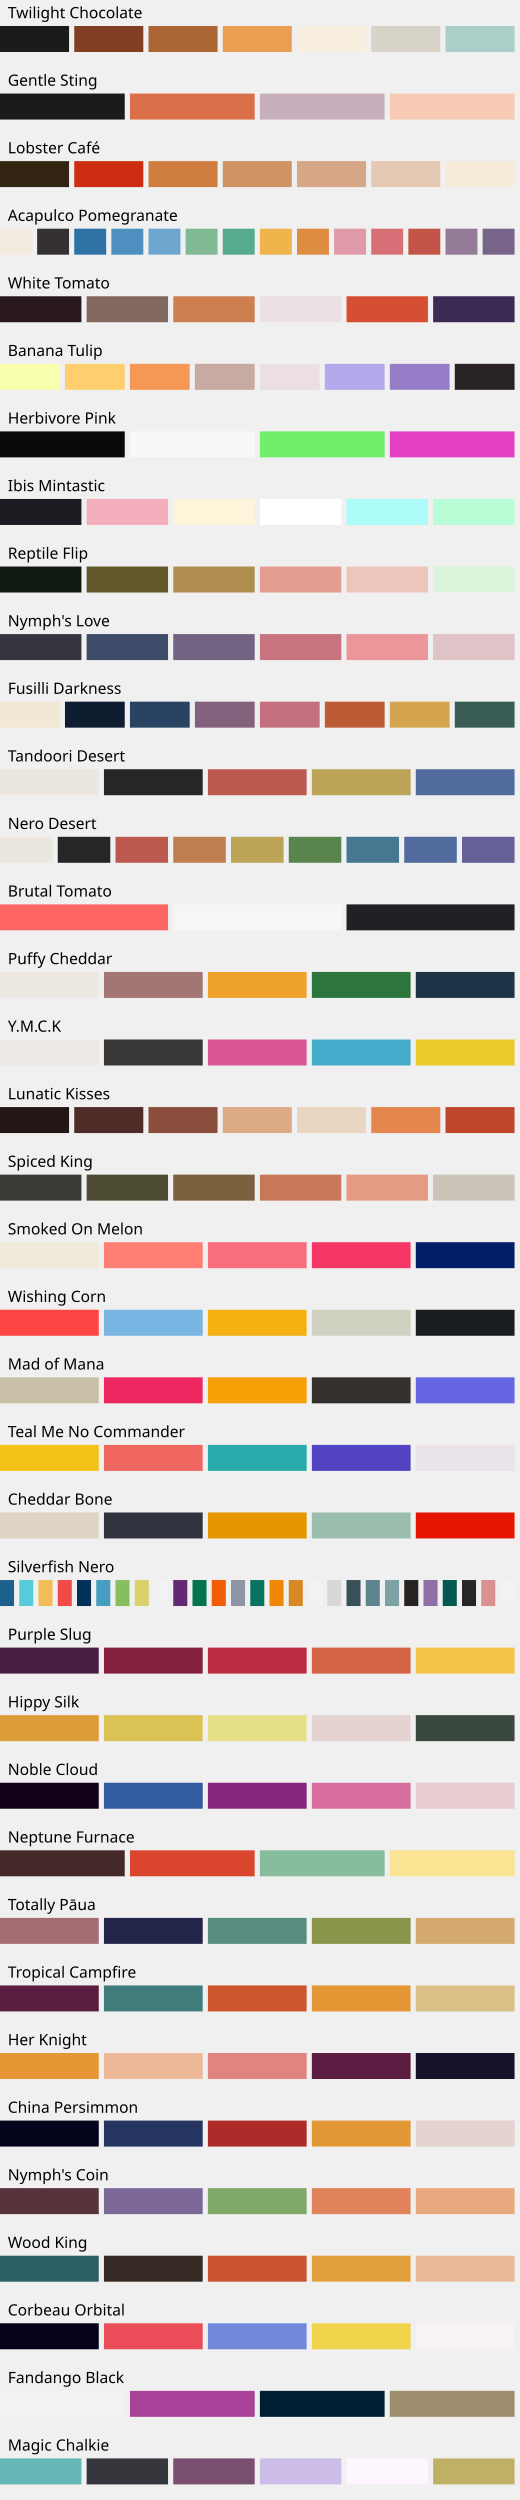
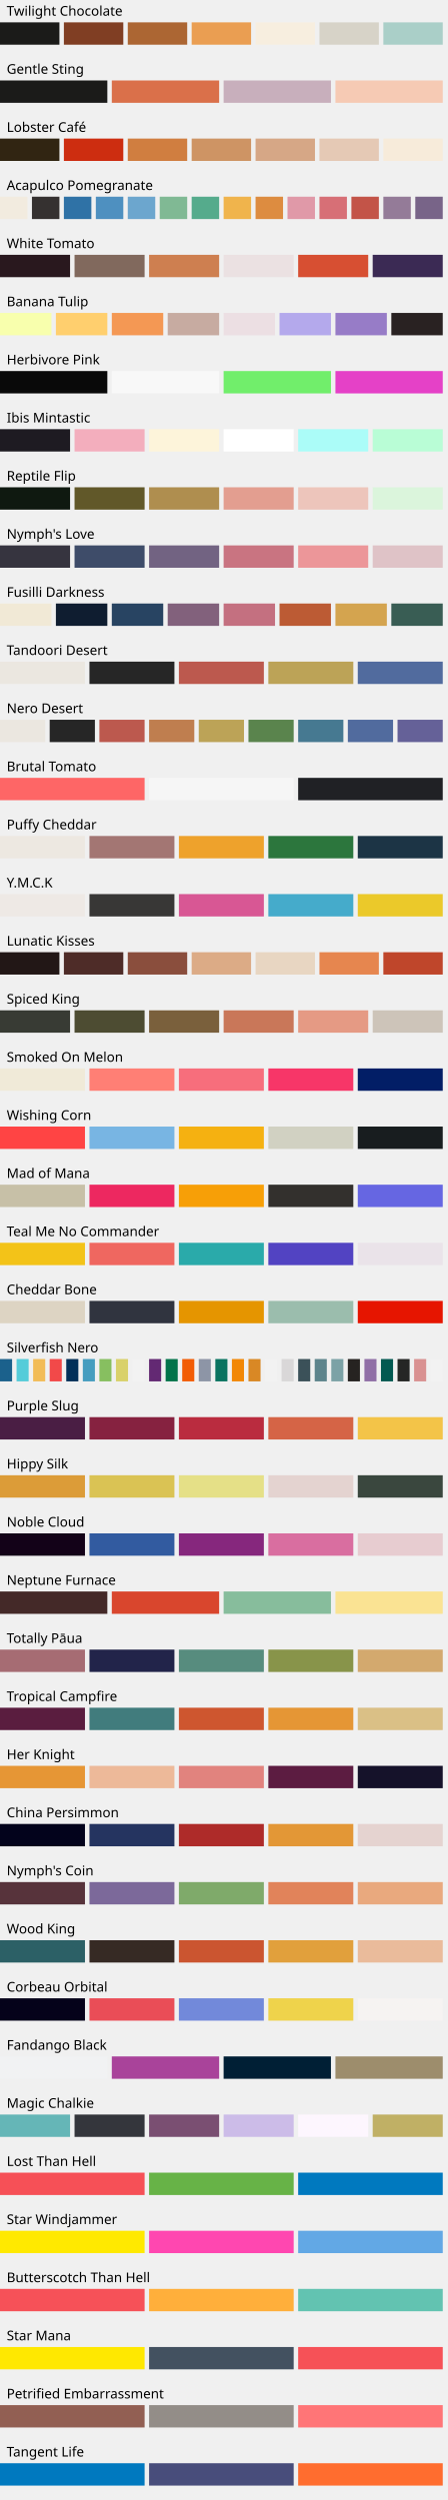
- <svg xmlns="http://www.w3.org/2000/svg" viewBox="0 0 200 962">
+ <svg xmlns="http://www.w3.org/2000/svg" viewBox="0 0 200 1118">
  <style>
        text {
  font-family: sans-serif;
  font-weight: 400;
  font-style: normal;
}
        text {
          font-size: 6px;
        }
      </style>
  <text y="7" x="3">Twilight Chocolate</text>
  <rect width="26.571" height="10" y="10" x="0" fill="#1b1b19" />
  <rect width="26.571" height="10" y="10" x="28.571" fill="#803e23" />
  <rect width="26.571" height="10" y="10" x="57.143" fill="#ac6633" />
  <rect width="26.571" height="10" y="10" x="85.714" fill="#ea9e52" />
  <rect width="26.571" height="10" y="10" x="114.286" fill="#f7eedf" />
  <rect width="26.571" height="10" y="10" x="142.857" fill="#d7d3c8" />
  <rect width="26.571" height="10" y="10" x="171.429" fill="#aacfc8" />
  <text y="33" x="3">Gentle Sting</text>
  <rect width="48" height="10" y="36" x="0" fill="#1b1b19" />
  <rect width="48" height="10" y="36" x="50" fill="#da704a" />
  <rect width="48" height="10" y="36" x="100" fill="#c8afbc" />
  <rect width="48" height="10" y="36" x="150" fill="#f6cab4" />
  <text y="59" x="3">Lobster Café</text>
  <rect width="26.571" height="10" y="62" x="0" fill="#312512" />
  <rect width="26.571" height="10" y="62" x="28.571" fill="#cd2d10" />
  <rect width="26.571" height="10" y="62" x="57.143" fill="#d07e40" />
  <rect width="26.571" height="10" y="62" x="85.714" fill="#ce9464" />
  <rect width="26.571" height="10" y="62" x="114.286" fill="#d6a786" />
  <rect width="26.571" height="10" y="62" x="142.857" fill="#e5c9b5" />
  <rect width="26.571" height="10" y="62" x="171.429" fill="#f7ebda" />
  <text y="85" x="3">Acapulco Pomegranate</text>
  <rect width="12.286" height="10" y="88" x="0" fill="#f2ebdf" />
  <rect width="12.286" height="10" y="88" x="14.286" fill="#353130" />
  <rect width="12.286" height="10" y="88" x="28.571" fill="#2f72a6" />
  <rect width="12.286" height="10" y="88" x="42.857" fill="#4e90c0" />
  <rect width="12.286" height="10" y="88" x="57.143" fill="#6ca6ce" />
  <rect width="12.286" height="10" y="88" x="71.429" fill="#80b994" />
  <rect width="12.286" height="10" y="88" x="85.714" fill="#55ab8c" />
  <rect width="12.286" height="10" y="88" x="100" fill="#f0b44c" />
  <rect width="12.286" height="10" y="88" x="114.286" fill="#dd8c40" />
  <rect width="12.286" height="10" y="88" x="128.571" fill="#e099a8" />
  <rect width="12.286" height="10" y="88" x="142.857" fill="#d76f76" />
  <rect width="12.286" height="10" y="88" x="157.143" fill="#c35448" />
  <rect width="12.286" height="10" y="88" x="171.429" fill="#947b98" />
  <rect width="12.286" height="10" y="88" x="185.714" fill="#786488" />
  <text y="111" x="3">White Tomato</text>
  <rect width="31.333" height="10" y="114" x="0" fill="#29181e" />
  <rect width="31.333" height="10" y="114" x="33.333" fill="#81695d" />
  <rect width="31.333" height="10" y="114" x="66.667" fill="#ce7f50" />
  <rect width="31.333" height="10" y="114" x="100" fill="#ebe1e2" />
  <rect width="31.333" height="10" y="114" x="133.333" fill="#d74f32" />
  <rect width="31.333" height="10" y="114" x="166.667" fill="#3b2a54" />
  <text y="137" x="3">Banana Tulip</text>
  <rect width="23" height="10" y="140" x="0" fill="#f8ffad" />
  <rect width="23" height="10" y="140" x="25" fill="#ffcf6e" />
  <rect width="23" height="10" y="140" x="50" fill="#f49854" />
  <rect width="23" height="10" y="140" x="75" fill="#c7aba1" />
  <rect width="23" height="10" y="140" x="100" fill="#ecdfe3" />
  <rect width="23" height="10" y="140" x="125" fill="#b4a9ec" />
  <rect width="23" height="10" y="140" x="150" fill="#977cc7" />
  <rect width="23" height="10" y="140" x="175" fill="#292222" />
  <text y="163" x="3">Herbivore Pink</text>
  <rect width="48" height="10" y="166" x="0" fill="#090909" />
  <rect width="48" height="10" y="166" x="50" fill="#f8f8f8" />
  <rect width="48" height="10" y="166" x="100" fill="#71ee6b" />
  <rect width="48" height="10" y="166" x="150" fill="#e541c7" />
  <text y="189" x="3">Ibis Mintastic</text>
  <rect width="31.333" height="10" y="192" x="0" fill="#1e1b22" />
  <rect width="31.333" height="10" y="192" x="33.333" fill="#f3aebd" />
  <rect width="31.333" height="10" y="192" x="66.667" fill="#fdf4da" />
  <rect width="31.333" height="10" y="192" x="100" fill="#ffffff" />
  <rect width="31.333" height="10" y="192" x="133.333" fill="#abfcf8" />
  <rect width="31.333" height="10" y="192" x="166.667" fill="#b9fdd6" />
  <text y="215" x="3">Reptile Flip</text>
  <rect width="31.333" height="10" y="218" x="0" fill="#0f1910" />
  <rect width="31.333" height="10" y="218" x="33.333" fill="#615829" />
  <rect width="31.333" height="10" y="218" x="66.667" fill="#af8e4f" />
  <rect width="31.333" height="10" y="218" x="100" fill="#e39e90" />
  <rect width="31.333" height="10" y="218" x="133.333" fill="#edc5bb" />
  <rect width="31.333" height="10" y="218" x="166.667" fill="#dbf5dc" />
  <text y="241" x="3">Nymph's Love</text>
  <rect width="31.333" height="10" y="244" x="0" fill="#36343f" />
  <rect width="31.333" height="10" y="244" x="33.333" fill="#3e4c69" />
  <rect width="31.333" height="10" y="244" x="66.667" fill="#726382" />
  <rect width="31.333" height="10" y="244" x="100" fill="#c97481" />
  <rect width="31.333" height="10" y="244" x="133.333" fill="#ec9699" />
  <rect width="31.333" height="10" y="244" x="166.667" fill="#dfc3c7" />
  <text y="267" x="3">Fusilli Darkness</text>
  <rect width="23" height="10" y="270" x="0" fill="#f1e9d6" />
  <rect width="23" height="10" y="270" x="25" fill="#0f1d30" />
  <rect width="23" height="10" y="270" x="50" fill="#284462" />
  <rect width="23" height="10" y="270" x="75" fill="#82617c" />
  <rect width="23" height="10" y="270" x="100" fill="#c47080" />
  <rect width="23" height="10" y="270" x="125" fill="#bc5b34" />
  <rect width="23" height="10" y="270" x="150" fill="#d4a44f" />
  <rect width="23" height="10" y="270" x="175" fill="#395d54" />
  <text y="293" x="3">Tandoori Desert</text>
  <rect width="38" height="10" y="296" x="0" fill="#ebe7e0" />
  <rect width="38" height="10" y="296" x="40" fill="#262626" />
  <rect width="38" height="10" y="296" x="80" fill="#bc594e" />
  <rect width="38" height="10" y="296" x="120" fill="#bca357" />
  <rect width="38" height="10" y="296" x="160" fill="#516b9e" />
  <text y="319" x="3">Nero Desert</text>
  <rect width="20.222" height="10" y="322" x="0" fill="#ebe7e0" />
  <rect width="20.222" height="10" y="322" x="22.222" fill="#262626" />
  <rect width="20.222" height="10" y="322" x="44.444" fill="#bc594e" />
  <rect width="20.222" height="10" y="322" x="66.667" fill="#bf7e4f" />
  <rect width="20.222" height="10" y="322" x="88.889" fill="#bca357" />
  <rect width="20.222" height="10" y="322" x="111.111" fill="#5a844d" />
  <rect width="20.222" height="10" y="322" x="133.333" fill="#467991" />
  <rect width="20.222" height="10" y="322" x="155.556" fill="#516b9e" />
  <rect width="20.222" height="10" y="322" x="177.778" fill="#656198" />
  <text y="345" x="3">Brutal Tomato</text>
  <rect width="64.667" height="10" y="348" x="0" fill="#fe6666" />
  <rect width="64.667" height="10" y="348" x="66.667" fill="#f6f6f6" />
  <rect width="64.667" height="10" y="348" x="133.333" fill="#202125" />
  <text y="371" x="3">Puffy Cheddar</text>
  <rect width="38" height="10" y="374" x="0" fill="#ede8e1" />
  <rect width="38" height="10" y="374" x="40" fill="#a37673" />
  <rect width="38" height="10" y="374" x="80" fill="#eea22c" />
  <rect width="38" height="10" y="374" x="120" fill="#2c763d" />
  <rect width="38" height="10" y="374" x="160" fill="#1c3445" />
  <text y="397" x="3">Y.M.C.K</text>
  <rect width="38" height="10" y="400" x="0" fill="#eee9e5" />
  <rect width="38" height="10" y="400" x="40" fill="#383736" />
  <rect width="38" height="10" y="400" x="80" fill="#d85794" />
  <rect width="38" height="10" y="400" x="120" fill="#45abcb" />
  <rect width="38" height="10" y="400" x="160" fill="#ebc92a" />
  <text y="423" x="3">Lunatic Kisses</text>
  <rect width="26.571" height="10" y="426" x="0" fill="#221716" />
  <rect width="26.571" height="10" y="426" x="28.571" fill="#4e2c28" />
  <rect width="26.571" height="10" y="426" x="57.143" fill="#8a4e3d" />
  <rect width="26.571" height="10" y="426" x="85.714" fill="#dcab86" />
  <rect width="26.571" height="10" y="426" x="114.286" fill="#e8d6c2" />
  <rect width="26.571" height="10" y="426" x="142.857" fill="#e6864f" />
  <rect width="26.571" height="10" y="426" x="171.429" fill="#bf462b" />
  <text y="449" x="3">Spiced King</text>
  <rect width="31.333" height="10" y="452" x="0" fill="#383b34" />
  <rect width="31.333" height="10" y="452" x="33.333" fill="#4d4c32" />
  <rect width="31.333" height="10" y="452" x="66.667" fill="#7a603c" />
  <rect width="31.333" height="10" y="452" x="100" fill="#c97759" />
  <rect width="31.333" height="10" y="452" x="133.333" fill="#e59a84" />
  <rect width="31.333" height="10" y="452" x="166.667" fill="#cdc4b9" />
  <text y="475" x="3">Smoked On Melon</text>
  <rect width="38" height="10" y="478" x="0" fill="#f0ead8" />
  <rect width="38" height="10" y="478" x="40" fill="#ff7f75" />
  <rect width="38" height="10" y="478" x="80" fill="#f76e7c" />
  <rect width="38" height="10" y="478" x="120" fill="#f73668" />
  <rect width="38" height="10" y="478" x="160" fill="#021e66" />
  <text y="501" x="3">Wishing Corn</text>
  <rect width="38" height="10" y="504" x="0" fill="#ff4444" />
  <rect width="38" height="10" y="504" x="40" fill="#78b5e3" />
  <rect width="38" height="10" y="504" x="80" fill="#f5b111" />
  <rect width="38" height="10" y="504" x="120" fill="#d1d1c2" />
  <rect width="38" height="10" y="504" x="160" fill="#181d1f" />
  <text y="527" x="3">Mad of Mana</text>
  <rect width="38" height="10" y="530" x="0" fill="#c7c0a7" />
  <rect width="38" height="10" y="530" x="40" fill="#ed2860" />
  <rect width="38" height="10" y="530" x="80" fill="#f79f07" />
  <rect width="38" height="10" y="530" x="120" fill="#33302d" />
  <rect width="38" height="10" y="530" x="160" fill="#6666e2" />
  <text y="553" x="3">Teal Me No Commander</text>
  <rect width="38" height="10" y="556" x="0" fill="#f3c318" />
  <rect width="38" height="10" y="556" x="40" fill="#ef6760" />
  <rect width="38" height="10" y="556" x="80" fill="#2aaaaa" />
  <rect width="38" height="10" y="556" x="120" fill="#5243c2" />
  <rect width="38" height="10" y="556" x="160" fill="#eae3e9" />
  <text y="579" x="3">Cheddar Bone</text>
  <rect width="38" height="10" y="582" x="0" fill="#ddd4c3" />
  <rect width="38" height="10" y="582" x="40" fill="#30343f" />
  <rect width="38" height="10" y="582" x="80" fill="#e59500" />
  <rect width="38" height="10" y="582" x="120" fill="#9bbdad" />
  <rect width="38" height="10" y="582" x="160" fill="#e61500" />
  <text y="605" x="3">Silverfish Nero</text>
  <rect width="5.407" height="10" y="608" x="0" fill="#1b618c" />
  <rect width="5.407" height="10" y="608" x="7.407" fill="#55ccd9" />
  <rect width="5.407" height="10" y="608" x="14.815" fill="#f2bc57" />
  <rect width="5.407" height="10" y="608" x="22.222" fill="#f24949" />
  <rect width="5.407" height="10" y="608" x="29.63" fill="#023059" />
  <rect width="5.407" height="10" y="608" x="37.037" fill="#459dbf" />
  <rect width="5.407" height="10" y="608" x="44.444" fill="#87bf60" />
  <rect width="5.407" height="10" y="608" x="51.852" fill="#d9d16a" />
  <rect width="5.407" height="10" y="608" x="59.259" fill="#f2f2f2" />
  <rect width="5.407" height="10" y="608" x="66.667" fill="#632973" />
  <rect width="5.407" height="10" y="608" x="74.074" fill="#02734a" />
  <rect width="5.407" height="10" y="608" x="81.481" fill="#f25c05" />
  <rect width="5.407" height="10" y="608" x="88.889" fill="#8d95a6" />
  <rect width="5.407" height="10" y="608" x="96.296" fill="#0a7360" />
  <rect width="5.407" height="10" y="608" x="103.704" fill="#f28705" />
  <rect width="5.407" height="10" y="608" x="111.111" fill="#d98825" />
  <rect width="5.407" height="10" y="608" x="118.519" fill="#f2f2f2" />
  <rect width="5.407" height="10" y="608" x="125.926" fill="#d9d7d8" />
  <rect width="5.407" height="10" y="608" x="133.333" fill="#3b5159" />
  <rect width="5.407" height="10" y="608" x="140.741" fill="#5d848c" />
  <rect width="5.407" height="10" y="608" x="148.148" fill="#7ca2a6" />
  <rect width="5.407" height="10" y="608" x="155.556" fill="#262321" />
  <rect width="5.407" height="10" y="608" x="162.963" fill="#906fa6" />
  <rect width="5.407" height="10" y="608" x="170.37" fill="#025951" />
  <rect width="5.407" height="10" y="608" x="177.778" fill="#252625" />
  <rect width="5.407" height="10" y="608" x="185.185" fill="#d99191" />
  <rect width="5.407" height="10" y="608" x="192.593" fill="#f2f2f2" />
  <text y="631" x="3">Purple Slug</text>
  <rect width="38" height="10" y="634" x="0" fill="#4a1e44" />
  <rect width="38" height="10" y="634" x="40" fill="#862240" />
  <rect width="38" height="10" y="634" x="80" fill="#ba2c3f" />
  <rect width="38" height="10" y="634" x="120" fill="#d56446" />
  <rect width="38" height="10" y="634" x="160" fill="#f3c448" />
  <text y="657" x="3">Hippy Silk</text>
  <rect width="38" height="10" y="660" x="0" fill="#dc9c38" />
  <rect width="38" height="10" y="660" x="40" fill="#dac354" />
  <rect width="38" height="10" y="660" x="80" fill="#e5e087" />
  <rect width="38" height="10" y="660" x="120" fill="#e4d3d0" />
  <rect width="38" height="10" y="660" x="160" fill="#3a473e" />
  <text y="683" x="3">Noble Cloud</text>
  <rect width="38" height="10" y="686" x="0" fill="#130218" />
  <rect width="38" height="10" y="686" x="40" fill="#325ba0" />
  <rect width="38" height="10" y="686" x="80" fill="#86277d" />
  <rect width="38" height="10" y="686" x="120" fill="#d96ea0" />
  <rect width="38" height="10" y="686" x="160" fill="#e7ccd0" />
  <text y="709" x="3">Neptune Furnace</text>
  <rect width="48" height="10" y="712" x="0" fill="#442928" />
  <rect width="48" height="10" y="712" x="50" fill="#d9462d" />
  <rect width="48" height="10" y="712" x="100" fill="#87bd9c" />
  <rect width="48" height="10" y="712" x="150" fill="#fae393" />
  <text y="735" x="3">Totally Pāua</text>
  <rect width="38" height="10" y="738" x="0" fill="#a66c73" />
  <rect width="38" height="10" y="738" x="40" fill="#22244a" />
  <rect width="38" height="10" y="738" x="80" fill="#578c7e" />
  <rect width="38" height="10" y="738" x="120" fill="#88944a" />
  <rect width="38" height="10" y="738" x="160" fill="#d3a96e" />
  <text y="761" x="3">Tropical Campfire</text>
  <rect width="38" height="10" y="764" x="0" fill="#5a1d3f" />
  <rect width="38" height="10" y="764" x="40" fill="#417c7d" />
  <rect width="38" height="10" y="764" x="80" fill="#ce562f" />
  <rect width="38" height="10" y="764" x="120" fill="#e59635" />
  <rect width="38" height="10" y="764" x="160" fill="#dac086" />
  <text y="787" x="3">Her Knight</text>
  <rect width="38" height="10" y="790" x="0" fill="#e69635" />
  <rect width="38" height="10" y="790" x="40" fill="#edb999" />
  <rect width="38" height="10" y="790" x="80" fill="#e1837e" />
  <rect width="38" height="10" y="790" x="120" fill="#5c1c41" />
  <rect width="38" height="10" y="790" x="160" fill="#15122a" />
  <text y="813" x="3">China Persimmon</text>
  <rect width="38" height="10" y="816" x="0" fill="#03031c" />
  <rect width="38" height="10" y="816" x="40" fill="#253460" />
  <rect width="38" height="10" y="816" x="80" fill="#ae2b29" />
  <rect width="38" height="10" y="816" x="120" fill="#e39736" />
  <rect width="38" height="10" y="816" x="160" fill="#e5d3d0" />
  <text y="839" x="3">Nymph's Coin</text>
  <rect width="38" height="10" y="842" x="0" fill="#57333b" />
  <rect width="38" height="10" y="842" x="40" fill="#7c699a" />
  <rect width="38" height="10" y="842" x="80" fill="#7faa6a" />
  <rect width="38" height="10" y="842" x="120" fill="#e1835a" />
  <rect width="38" height="10" y="842" x="160" fill="#e9a97e" />
  <text y="865" x="3">Wood King</text>
  <rect width="38" height="10" y="868" x="0" fill="#2c6066" />
  <rect width="38" height="10" y="868" x="40" fill="#362a24" />
  <rect width="38" height="10" y="868" x="80" fill="#cb5530" />
  <rect width="38" height="10" y="868" x="120" fill="#e1a03c" />
  <rect width="38" height="10" y="868" x="160" fill="#eabb9b" />
  <text y="891" x="3">Corbeau Orbital</text>
  <rect width="38" height="10" y="894" x="0" fill="#05021a" />
  <rect width="38" height="10" y="894" x="40" fill="#ea4d57" />
  <rect width="38" height="10" y="894" x="80" fill="#7289da" />
  <rect width="38" height="10" y="894" x="120" fill="#efd34b" />
  <rect width="38" height="10" y="894" x="160" fill="#f6f3f2" />
  <text y="917" x="3">Fandango Black</text>
  <rect width="48" height="10" y="920" x="0" fill="#f1f2f3" />
  <rect width="48" height="10" y="920" x="50" fill="#a9439a" />
  <rect width="48" height="10" y="920" x="100" fill="#001f35" />
  <rect width="48" height="10" y="920" x="150" fill="#9d8d6c" />
  <text y="943" x="3">Magic Chalkie</text>
  <rect width="31.333" height="10" y="946" x="0" fill="#65b6b7" />
  <rect width="31.333" height="10" y="946" x="33.333" fill="#34363c" />
  <rect width="31.333" height="10" y="946" x="66.667" fill="#7a4f72" />
  <rect width="31.333" height="10" y="946" x="100" fill="#ccbce8" />
  <rect width="31.333" height="10" y="946" x="133.333" fill="#fdf6fe" />
  <rect width="31.333" height="10" y="946" x="166.667" fill="#c0b065" />
+   <text y="969" x="3">Lost Than Hell</text>
+   <rect width="64.667" height="10" y="972" x="0" fill="#f65057" />
+   <rect width="64.667" height="10" y="972" x="66.667" fill="#67b347" />
+   <rect width="64.667" height="10" y="972" x="133.333" fill="#0079bf" />
+   <text y="995" x="3">Star Windjammer</text>
+   <rect width="64.667" height="10" y="998" x="0" fill="#ffe900" />
+   <rect width="64.667" height="10" y="998" x="66.667" fill="#ff47b0" />
+   <rect width="64.667" height="10" y="998" x="133.333" fill="#62a8e5" />
+   <text y="1021" x="3">Butterscotch Than Hell</text>
+   <rect width="64.667" height="10" y="1024" x="0" fill="#f65158" />
+   <rect width="64.667" height="10" y="1024" x="66.667" fill="#ffaf3b" />
+   <rect width="64.667" height="10" y="1024" x="133.333" fill="#62c3b1" />
+   <text y="1047" x="3">Star Mana</text>
+   <rect width="64.667" height="10" y="1050" x="0" fill="#ffe800" />
+   <rect width="64.667" height="10" y="1050" x="66.667" fill="#435160" />
+   <rect width="64.667" height="10" y="1050" x="133.333" fill="#f65157" />
+   <text y="1073" x="3">Petrified Embarrassment</text>
+   <rect width="64.667" height="10" y="1076" x="0" fill="#925f53" />
+   <rect width="64.667" height="10" y="1076" x="66.667" fill="#938d88" />
+   <rect width="64.667" height="10" y="1076" x="133.333" fill="#ff7577" />
+   <text y="1099" x="3">Tangent Life</text>
+   <rect width="64.667" height="10" y="1102" x="0" fill="#0079bf" />
+   <rect width="64.667" height="10" y="1102" x="66.667" fill="#484d7b" />
+   <rect width="64.667" height="10" y="1102" x="133.333" fill="#ff6d2f" />
</svg>
